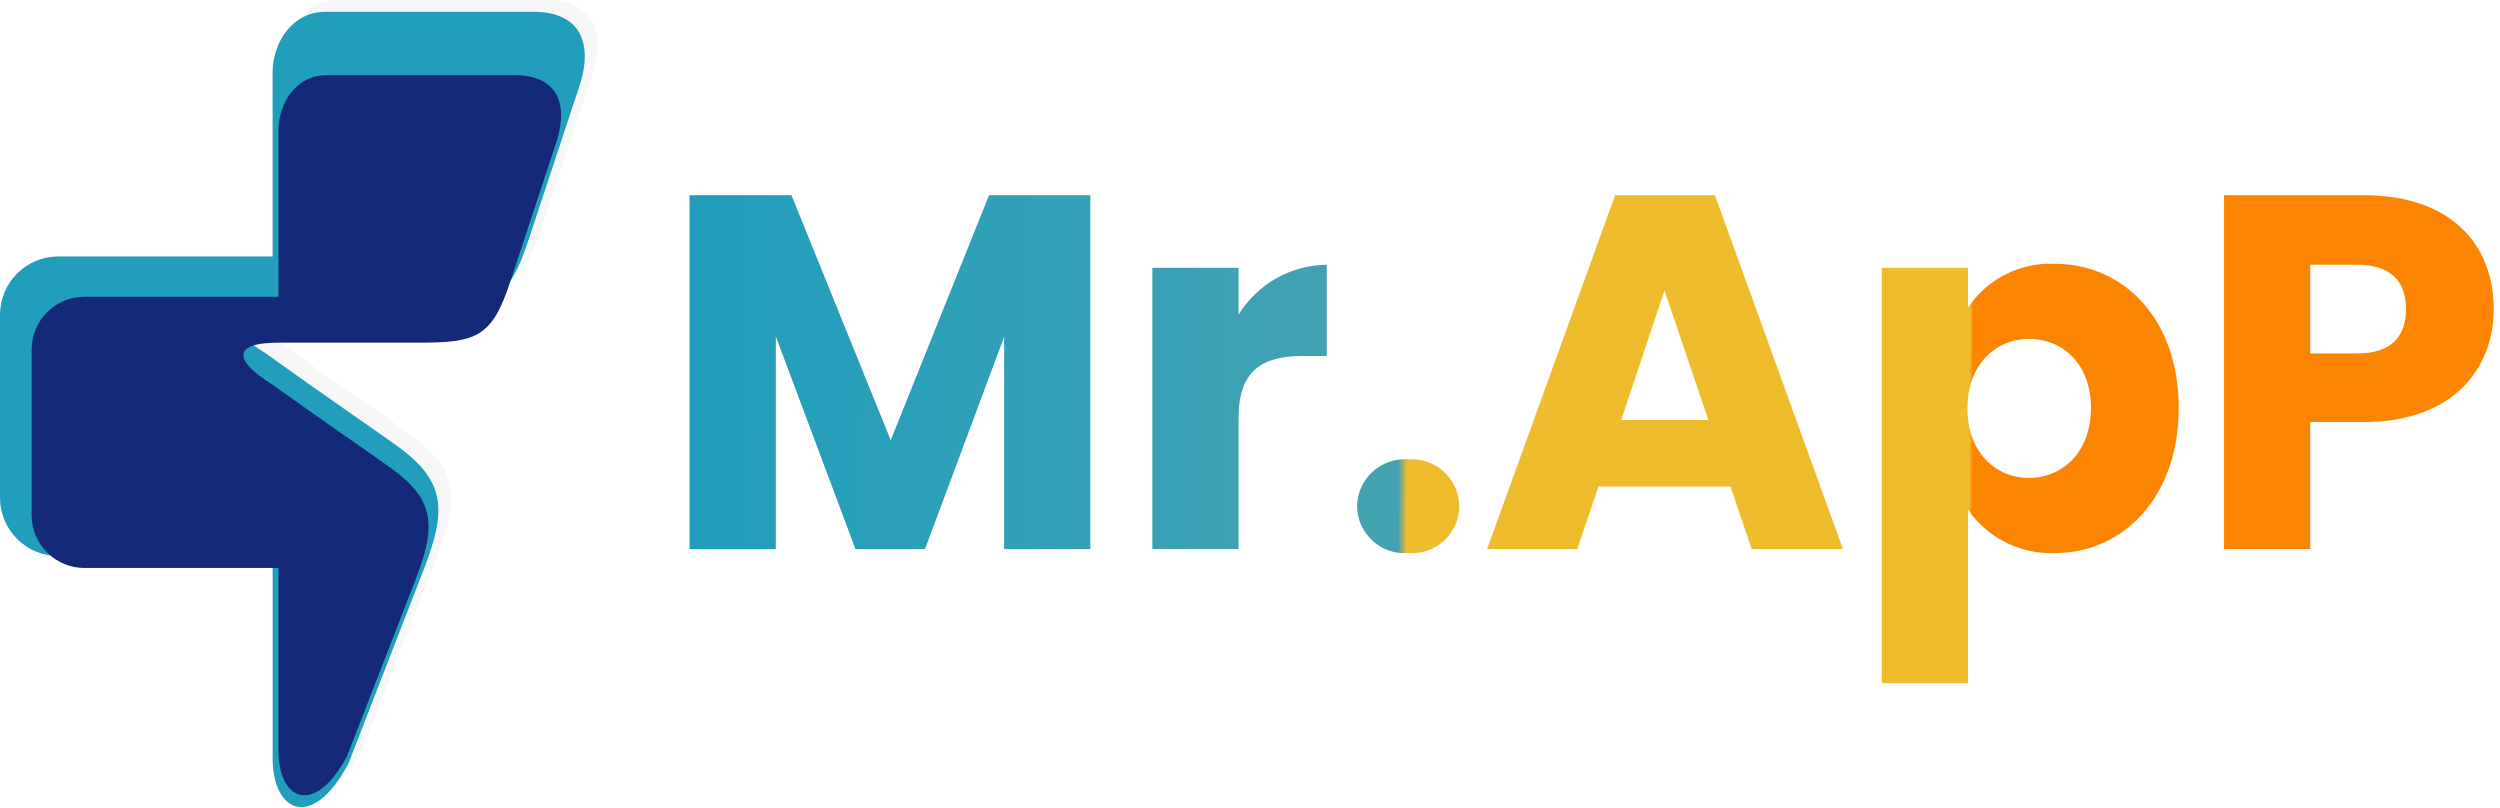
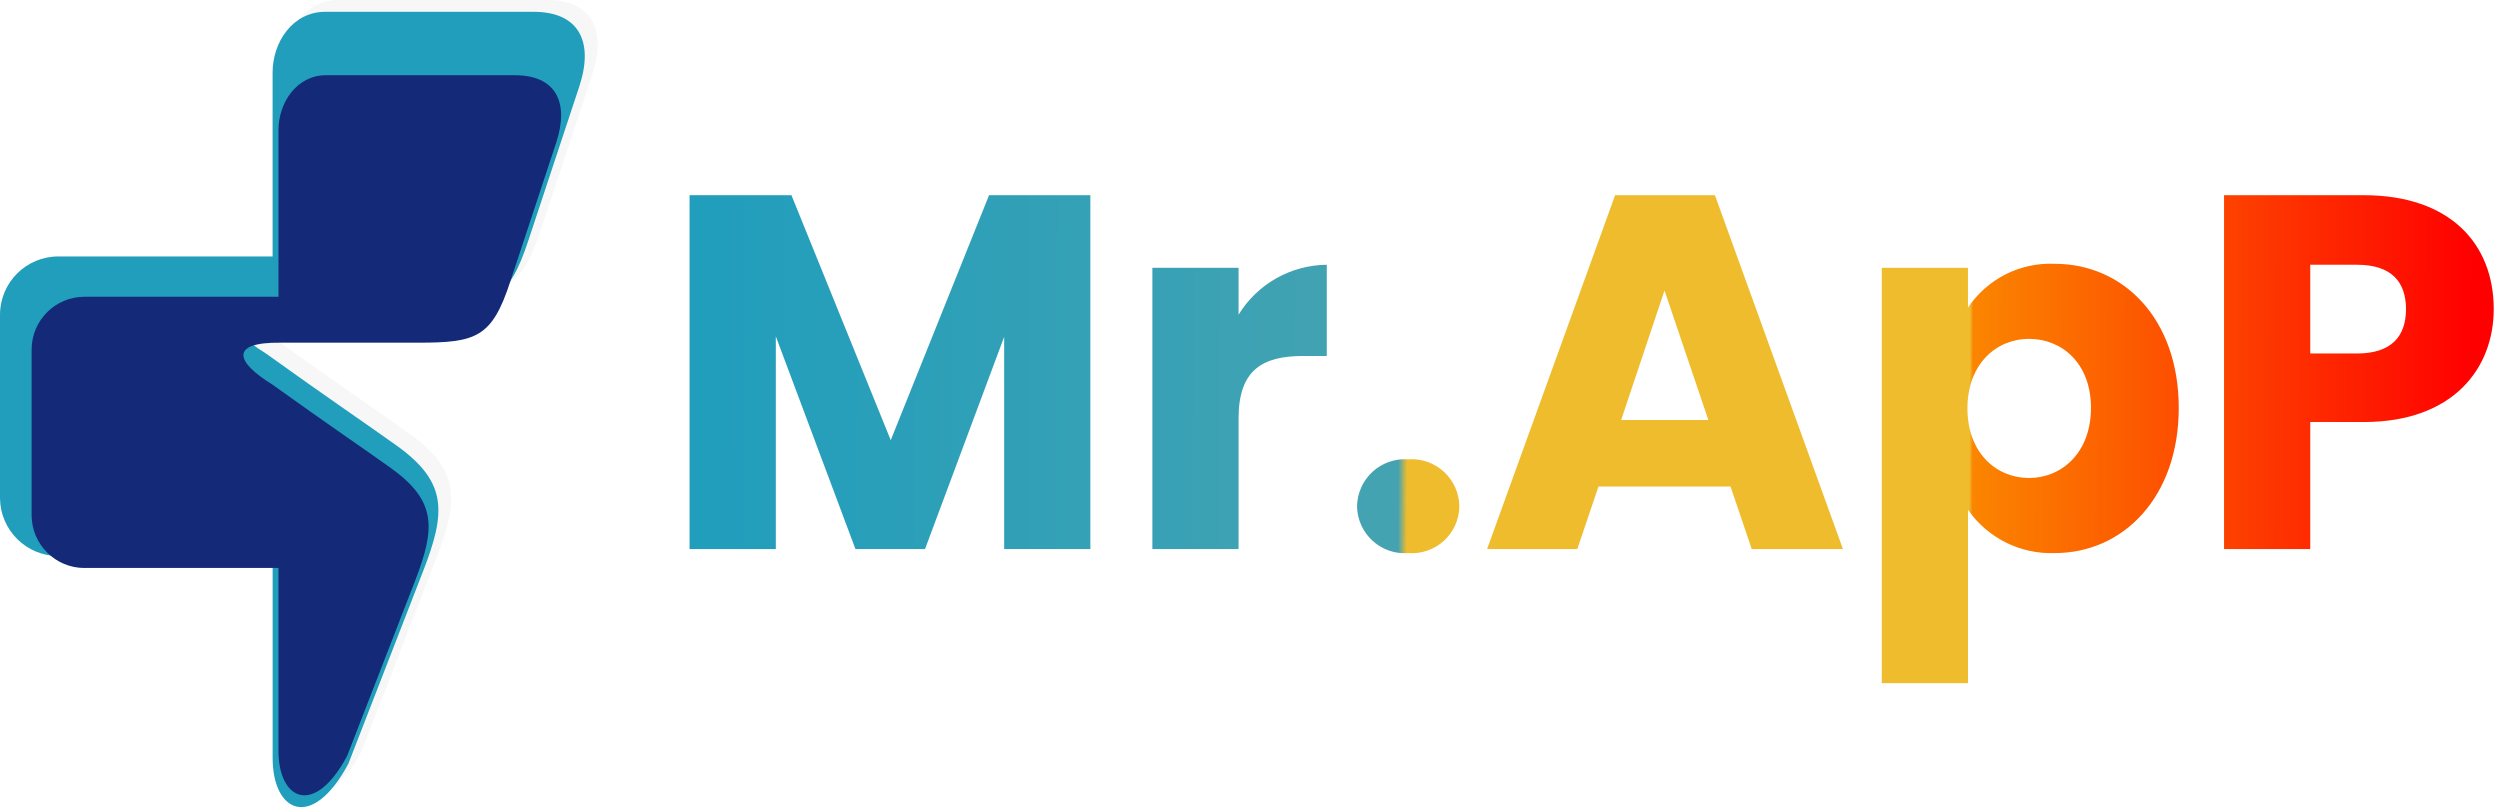
<svg xmlns="http://www.w3.org/2000/svg" width="199.5" height="64.408" viewBox="0 0 199.5 64.408">
  <defs>
    <linearGradient id="linear-gradient" x1="0.018" y1="0.927" x2="0.983" y2="0.928" gradientUnits="objectBoundingBox">
      <stop offset="0" stop-color="#219ebc" />
      <stop offset="0.389" stop-color="#45a3b1" />
      <stop offset="0.394" stop-color="#efbc2e" />
      <stop offset="0.714" stop-color="#efbc2e" />
      <stop offset="0.716" stop-color="#fb8500" />
-       <stop offset="1" stop-color="#fb8500" />
+       <stop offset="1" stop-color="red" />
    </linearGradient>
  </defs>
  <g id="Group_847" data-name="Group 847" transform="translate(-80.326 -152.382)">
    <path id="Path_2149" data-name="Path 2149" d="M513.656,872.017h17.1v16.121c0,4.342,3.151,5.855,6.044.46l5.974-15.394c1.81-4.674,1.945-7.066-2.085-9.97-2.308-1.658-5.664-3.922-10.49-7.392-3.239-2-3.754-3.731.738-3.678h12.112c5.148,0,6.525-.437,8.148-5.425l4.047-12.24c1.16-3.573-.082-5.907-3.661-5.907H534.953c-2.612,0-4.2,2.439-4.2,4.837v14.684l-1.583,1.6H513.656c-2.56,0-4.657.481-4.657,3.024V867.4a4.66,4.66,0,0,0,4.657,4.621Z" transform="translate(-427.647 -676.211)" fill="#f7f7f7" fill-rule="evenodd" />
    <path id="Path_2140" data-name="Path 2140" d="M513.656,872.017h17.1v16.121c0,4.342,3.151,5.855,6.044.46l5.974-15.394c1.81-4.674,1.945-7.066-2.085-9.97-2.308-1.658-5.664-3.922-10.49-7.392-3.239-2-3.754-3.731.738-3.678h12.112c5.148,0,6.525-.437,8.148-5.425l4.047-12.24c1.16-3.573-.082-5.907-3.661-5.907H534.953c-2.612,0-4.2,2.439-4.2,4.837v14.684h-17.1A4.658,4.658,0,0,0,509,852.741V867.4a4.66,4.66,0,0,0,4.657,4.621Z" transform="translate(-428.674 -675.267)" fill="#219ebc" fill-rule="evenodd" />
    <path id="Path_27" data-name="Path 27" d="M513.216,867.913H528.7v14.6c0,3.932,2.853,5.3,5.473.417l5.41-13.939c1.639-4.232,1.761-6.4-1.888-9.028-2.09-1.5-5.129-3.552-9.5-6.693-2.933-1.808-3.4-3.378.668-3.33h10.968c4.662,0,5.908-.4,7.377-4.912l3.665-11.083c1.05-3.236-.074-5.349-3.315-5.349H532.5c-2.365,0-3.8,2.208-3.8,4.38v13.3H513.216a4.217,4.217,0,0,0-4.216,4.19v13.27a4.22,4.22,0,0,0,4.216,4.184Z" transform="translate(-426.151 -670.212)" fill="#142977" stroke="rgba(0,0,0,0)" stroke-miterlimit="10" stroke-width="1" fill-rule="evenodd" />
    <path id="Path_2138" data-name="Path 2138" d="M2.6-1.245H9.483V-18.221L15.838-1.245H21.39L27.705-18.18V-1.245h6.879V-29.484H26.5L18.654-9.934,10.73-29.484H2.6ZM46.41-11.664c0-3.862,1.891-4.988,5.149-4.988H53.45v-7.281a8.368,8.368,0,0,0-7.04,3.982v-3.741H39.532V-1.245H46.41Zm17.619,7.04a3.8,3.8,0,0,0-4.063-3.781,3.813,3.813,0,0,0-4.1,3.781,3.8,3.8,0,0,0,4.1,3.7A3.787,3.787,0,0,0,64.029-4.624ZM87.36-1.245h7.281L84.424-29.484H76.459L66.242-1.245h7.2l1.689-4.988H85.671ZM83.9-11.543H76.942L80.4-21.881Zm20.716-8.97v-3.178H97.739V9.455h6.879V-4.383a8.074,8.074,0,0,0,6.919,3.459c5.511,0,9.9-4.505,9.9-11.585s-4.385-11.5-9.9-11.5A7.913,7.913,0,0,0,104.618-20.514Zm9.815,8.005c0,3.58-2.333,5.591-4.948,5.591-2.574,0-4.908-1.971-4.908-5.551s2.333-5.551,4.908-5.551C112.1-18.02,114.433-16.089,114.433-12.509Zm17.5-4.344v-7.08h3.741c2.735,0,3.9,1.368,3.9,3.54s-1.167,3.54-3.9,3.54Zm14.642-3.54c0-5.189-3.459-9.091-10.378-9.091H125.052V-1.245h6.879V-11.382H136.2C143.4-11.382,146.573-15.727,146.573-20.393Z" transform="translate(132.753 197.442)" stroke="rgba(0,0,0,0)" stroke-miterlimit="10" stroke-width="1" fill="url(#linear-gradient)" />
  </g>
</svg>
